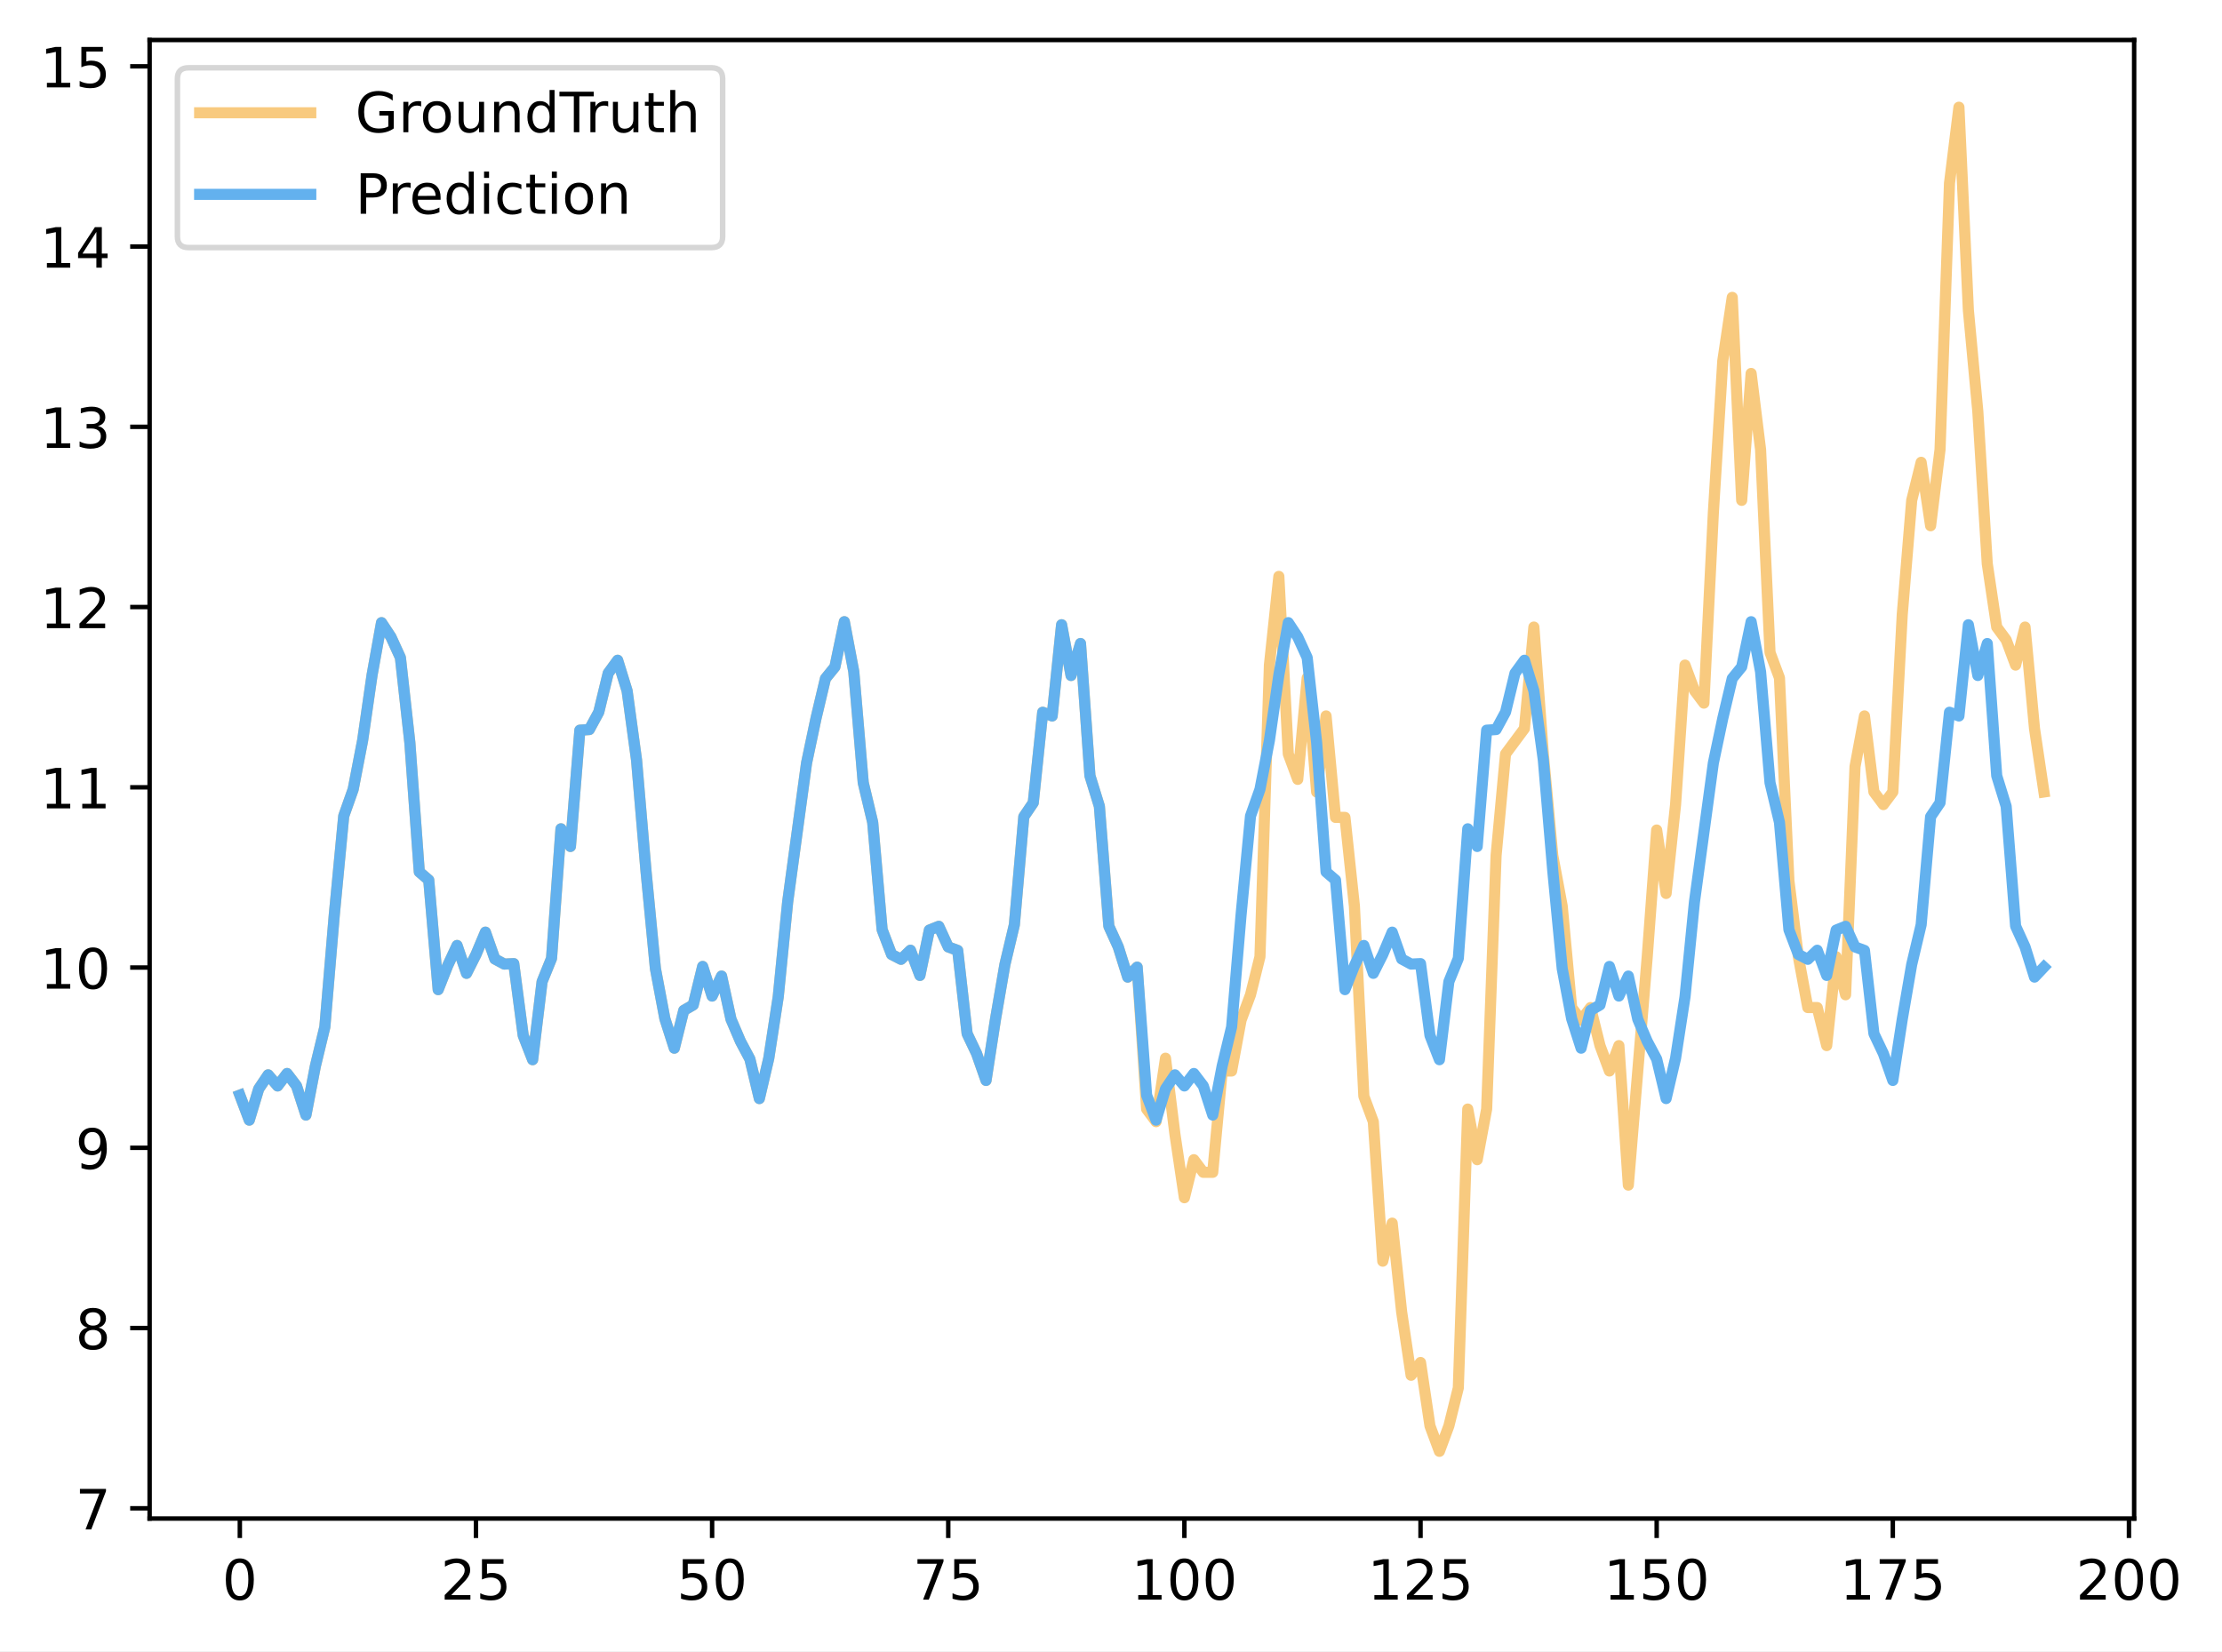
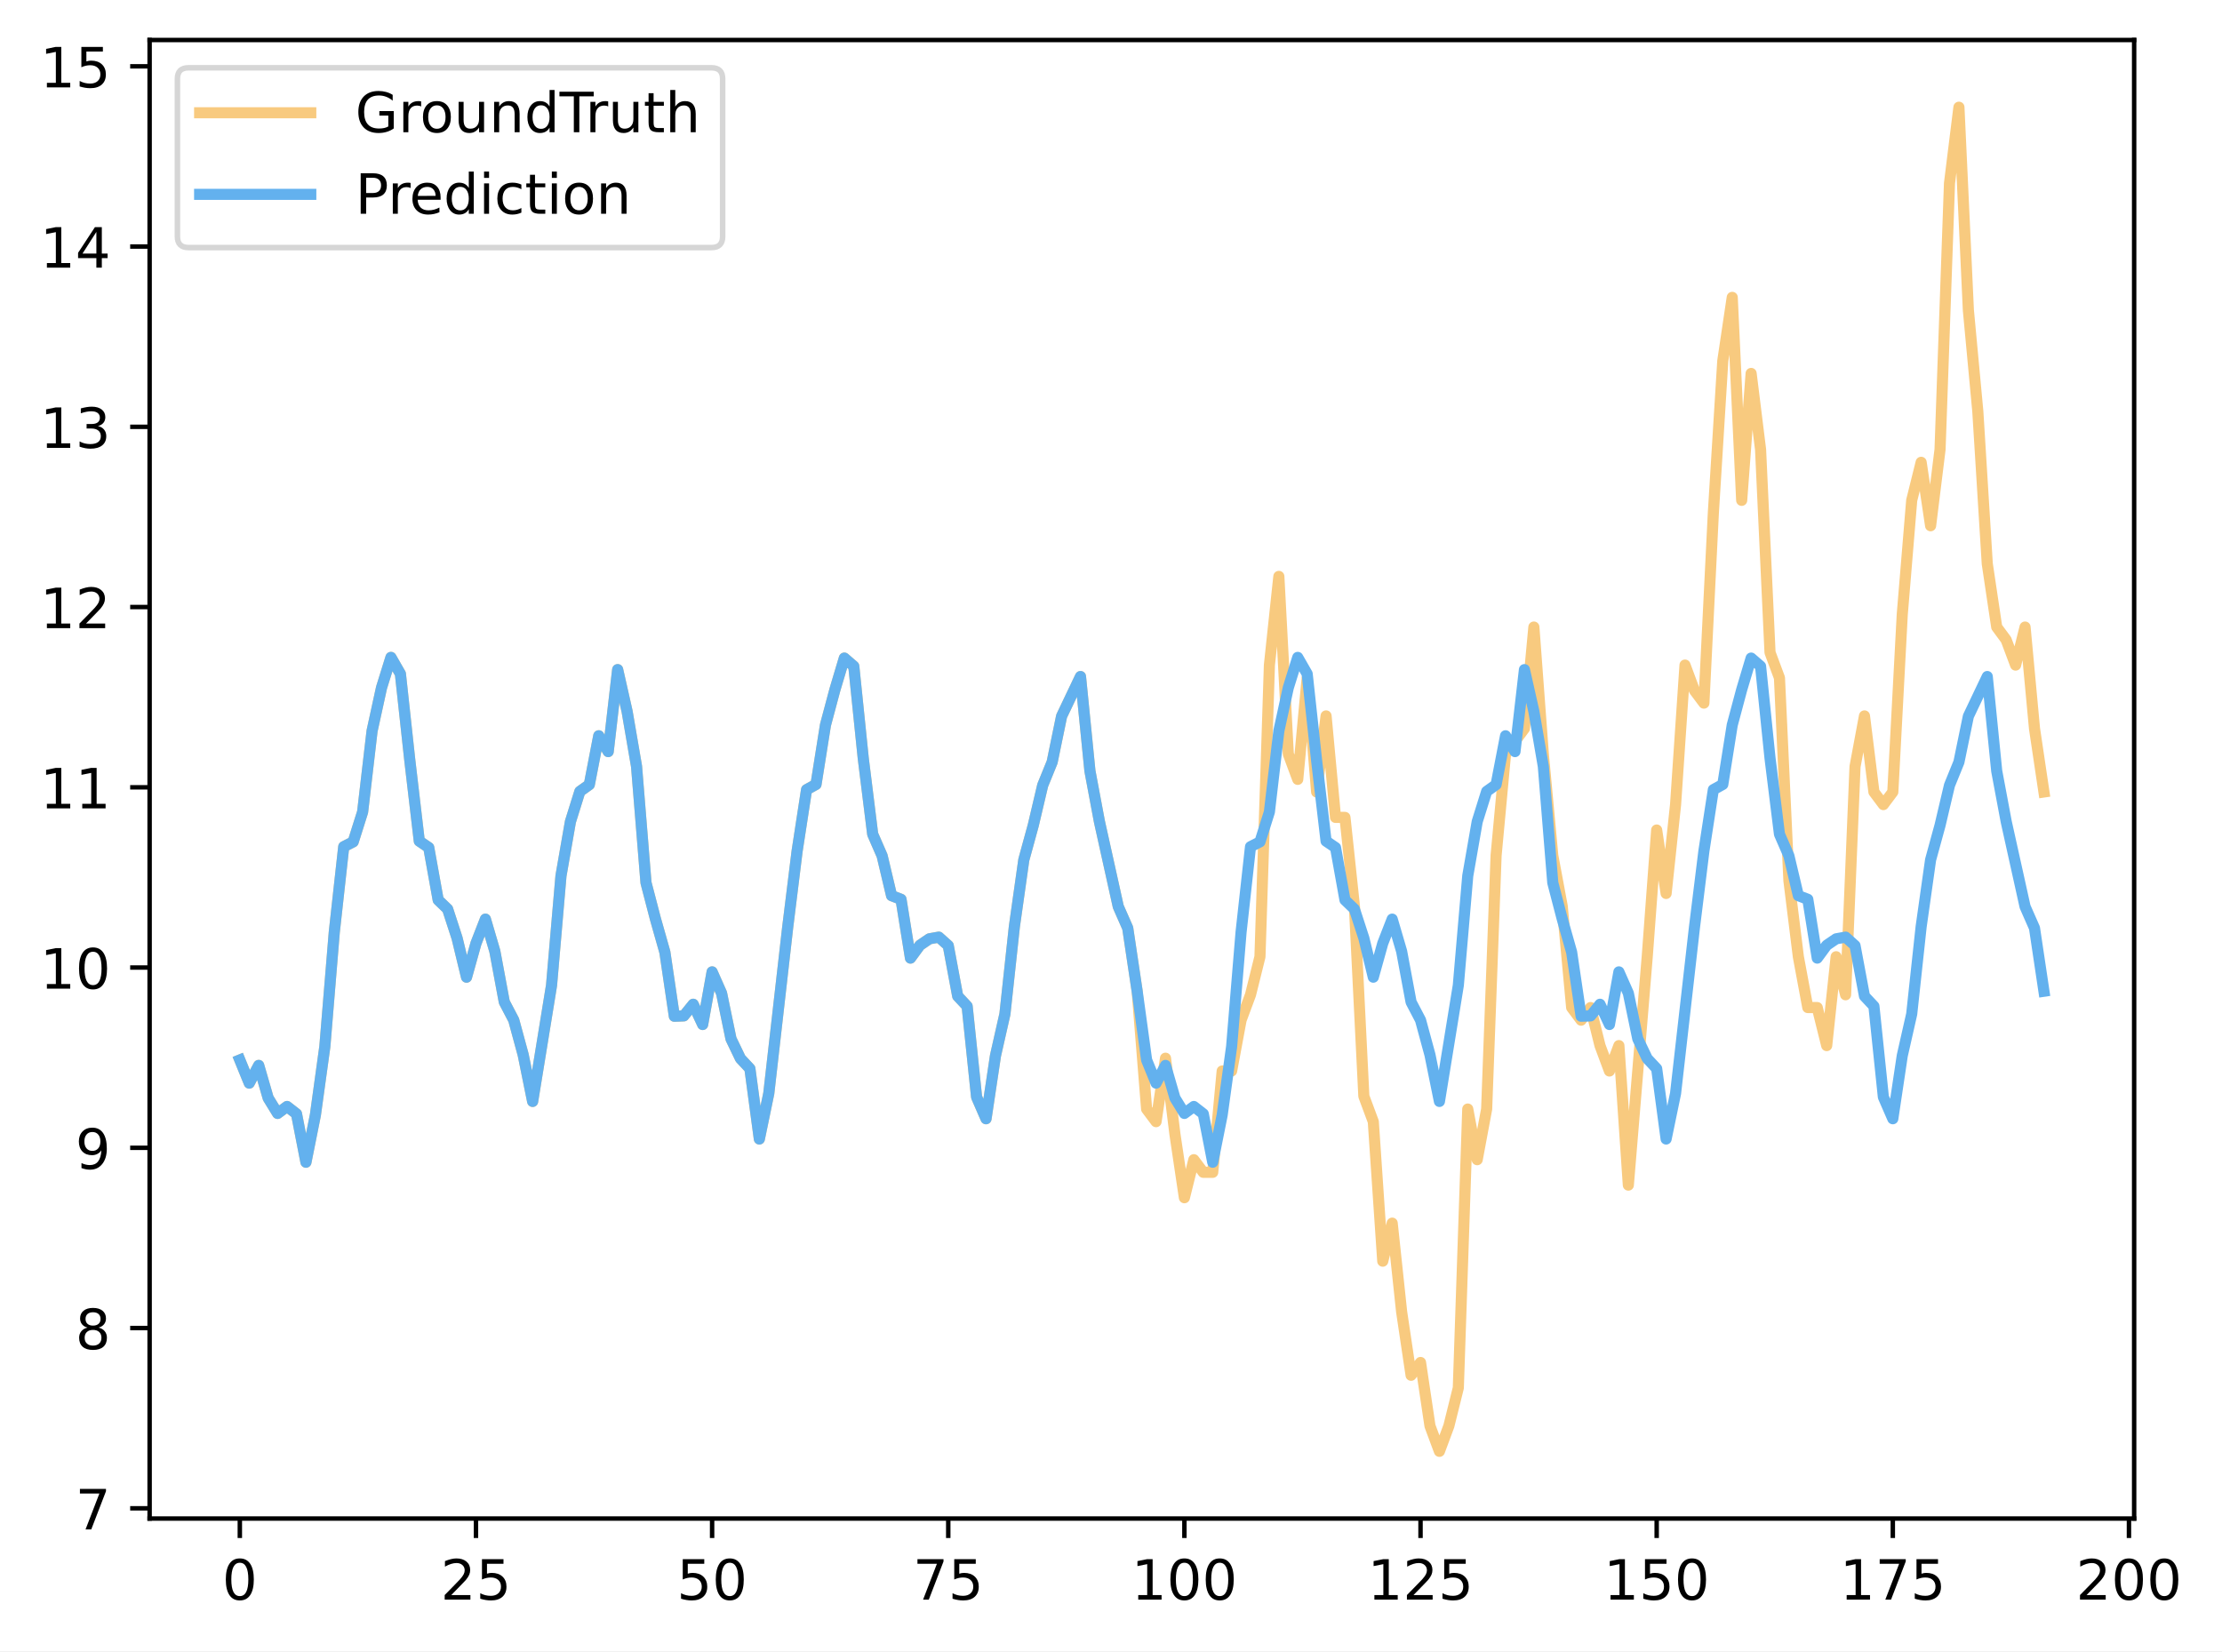
<svg xmlns="http://www.w3.org/2000/svg" xmlns:xlink="http://www.w3.org/1999/xlink" width="399.854pt" height="297.19pt" viewBox="0 0 399.854 297.19" version="1.1">
  <defs>
    <style type="text/css">*{stroke-linejoin: round; stroke-linecap: butt}</style>
  </defs>
  <g id="figure_1">
    <g id="patch_1">
      <path d="M 0 297.19  L 399.854 297.19  L 399.854 0  L 0 0  z " style="fill: #ffffff" />
    </g>
    <g id="axes_1">
      <g id="patch_2">
        <path d="M 26.925 273.312  L 384.045 273.312  L 384.045 7.2  L 26.925 7.2  z " style="fill: #ffffff" />
      </g>
      <g id="matplotlib.axis_1">
        <g id="xtick_1">
          <g id="line2d_1">
            <defs>
-               <path id="md457c4801c" d="M 0 0  L 0 3.5  " style="stroke: #000000; stroke-width: 0.8" />
+               <path id="m31951bbea6" d="M 0 0  L 0 3.5  " style="stroke: #000000; stroke-width: 0.8" />
            </defs>
            <g>
-               <use xlink:href="#md457c4801c" x="43.158" y="273.312" style="stroke: #000000; stroke-width: 0.8" />
+               <use xlink:href="#m31951bbea6" x="43.158" y="273.312" style="stroke: #000000; stroke-width: 0.8" />
            </g>
          </g>
          <g id="text_1">
            <g transform="translate(39.97648 287.9104) scale(0.1 -0.1)">
              <defs>
                <path id="DejaVuSans-30" d="M 2034 4250  Q 1547 4250 1301 3770  Q 1056 3291 1056 2328  Q 1056 1369 1301 889  Q 1547 409 2034 409  Q 2525 409 2770 889  Q 3016 1369 3016 2328  Q 3016 3291 2770 3770  Q 2525 4250 2034 4250  z M 2034 4750  Q 2819 4750 3233 4129  Q 3647 3509 3647 2328  Q 3647 1150 3233 529  Q 2819 -91 2034 -91  Q 1250 -91 836 529  Q 422 1150 422 2328  Q 422 3509 836 4129  Q 1250 4750 2034 4750  z " transform="scale(0.015625)" />
              </defs>
              <use xlink:href="#DejaVuSans-30" />
            </g>
          </g>
        </g>
        <g id="xtick_2">
          <g id="line2d_2">
            <g>
-               <use xlink:href="#md457c4801c" x="85.652" y="273.312" style="stroke: #000000; stroke-width: 0.8" />
+               <use xlink:href="#m31951bbea6" x="85.652" y="273.312" style="stroke: #000000; stroke-width: 0.8" />
            </g>
          </g>
          <g id="text_2">
            <g transform="translate(79.28928 287.9104) scale(0.1 -0.1)">
              <defs>
                <path id="DejaVuSans-32" d="M 1228 531  L 3431 531  L 3431 0  L 469 0  L 469 531  Q 828 903 1448 1529  Q 2069 2156 2228 2338  Q 2531 2678 2651 2914  Q 2772 3150 2772 3378  Q 2772 3750 2511 3984  Q 2250 4219 1831 4219  Q 1534 4219 1204 4116  Q 875 4013 500 3803  L 500 4441  Q 881 4594 1212 4672  Q 1544 4750 1819 4750  Q 2544 4750 2975 4387  Q 3406 4025 3406 3419  Q 3406 3131 3298 2873  Q 3191 2616 2906 2266  Q 2828 2175 2409 1742  Q 1991 1309 1228 531  z " transform="scale(0.015625)" />
                <path id="DejaVuSans-35" d="M 691 4666  L 3169 4666  L 3169 4134  L 1269 4134  L 1269 2991  Q 1406 3038 1543 3061  Q 1681 3084 1819 3084  Q 2600 3084 3056 2656  Q 3513 2228 3513 1497  Q 3513 744 3044 326  Q 2575 -91 1722 -91  Q 1428 -91 1123 -41  Q 819 9 494 109  L 494 744  Q 775 591 1075 516  Q 1375 441 1709 441  Q 2250 441 2565 725  Q 2881 1009 2881 1497  Q 2881 1984 2565 2268  Q 2250 2553 1709 2553  Q 1456 2553 1204 2497  Q 953 2441 691 2322  L 691 4666  z " transform="scale(0.015625)" />
              </defs>
              <use xlink:href="#DejaVuSans-32" />
              <use xlink:href="#DejaVuSans-35" x="63.623" />
            </g>
          </g>
        </g>
        <g id="xtick_3">
          <g id="line2d_3">
            <g>
-               <use xlink:href="#md457c4801c" x="128.146" y="273.312" style="stroke: #000000; stroke-width: 0.8" />
+               <use xlink:href="#m31951bbea6" x="128.146" y="273.312" style="stroke: #000000; stroke-width: 0.8" />
            </g>
          </g>
          <g id="text_3">
            <g transform="translate(121.7833 287.9104) scale(0.1 -0.1)">
              <use xlink:href="#DejaVuSans-35" />
              <use xlink:href="#DejaVuSans-30" x="63.623" />
            </g>
          </g>
        </g>
        <g id="xtick_4">
          <g id="line2d_4">
            <g>
-               <use xlink:href="#md457c4801c" x="170.64" y="273.312" style="stroke: #000000; stroke-width: 0.8" />
+               <use xlink:href="#m31951bbea6" x="170.64" y="273.312" style="stroke: #000000; stroke-width: 0.8" />
            </g>
          </g>
          <g id="text_4">
            <g transform="translate(164.2774 287.9104) scale(0.1 -0.1)">
              <defs>
                <path id="DejaVuSans-37" d="M 525 4666  L 3525 4666  L 3525 4397  L 1831 0  L 1172 0  L 2766 4134  L 525 4134  L 525 4666  z " transform="scale(0.015625)" />
              </defs>
              <use xlink:href="#DejaVuSans-37" />
              <use xlink:href="#DejaVuSans-35" x="63.623" />
            </g>
          </g>
        </g>
        <g id="xtick_5">
          <g id="line2d_5">
            <g>
-               <use xlink:href="#md457c4801c" x="213.134" y="273.312" style="stroke: #000000; stroke-width: 0.8" />
+               <use xlink:href="#m31951bbea6" x="213.134" y="273.312" style="stroke: #000000; stroke-width: 0.8" />
            </g>
          </g>
          <g id="text_5">
            <g transform="translate(203.5902 287.9104) scale(0.1 -0.1)">
              <defs>
                <path id="DejaVuSans-31" d="M 794 531  L 1825 531  L 1825 4091  L 703 3866  L 703 4441  L 1819 4666  L 2450 4666  L 2450 531  L 3481 531  L 3481 0  L 794 0  L 794 531  z " transform="scale(0.015625)" />
              </defs>
              <use xlink:href="#DejaVuSans-31" />
              <use xlink:href="#DejaVuSans-30" x="63.623" />
              <use xlink:href="#DejaVuSans-30" x="127.246" />
            </g>
          </g>
        </g>
        <g id="xtick_6">
          <g id="line2d_6">
            <g>
-               <use xlink:href="#md457c4801c" x="255.628" y="273.312" style="stroke: #000000; stroke-width: 0.8" />
+               <use xlink:href="#m31951bbea6" x="255.628" y="273.312" style="stroke: #000000; stroke-width: 0.8" />
            </g>
          </g>
          <g id="text_6">
            <g transform="translate(246.0842 287.9104) scale(0.1 -0.1)">
              <use xlink:href="#DejaVuSans-31" />
              <use xlink:href="#DejaVuSans-32" x="63.623" />
              <use xlink:href="#DejaVuSans-35" x="127.246" />
            </g>
          </g>
        </g>
        <g id="xtick_7">
          <g id="line2d_7">
            <g>
-               <use xlink:href="#md457c4801c" x="298.122" y="273.312" style="stroke: #000000; stroke-width: 0.8" />
+               <use xlink:href="#m31951bbea6" x="298.122" y="273.312" style="stroke: #000000; stroke-width: 0.8" />
            </g>
          </g>
          <g id="text_7">
            <g transform="translate(288.5783 287.9104) scale(0.1 -0.1)">
              <use xlink:href="#DejaVuSans-31" />
              <use xlink:href="#DejaVuSans-35" x="63.623" />
              <use xlink:href="#DejaVuSans-30" x="127.246" />
            </g>
          </g>
        </g>
        <g id="xtick_8">
          <g id="line2d_8">
            <g>
-               <use xlink:href="#md457c4801c" x="340.616" y="273.312" style="stroke: #000000; stroke-width: 0.8" />
+               <use xlink:href="#m31951bbea6" x="340.616" y="273.312" style="stroke: #000000; stroke-width: 0.8" />
            </g>
          </g>
          <g id="text_8">
            <g transform="translate(331.0723 287.9104) scale(0.1 -0.1)">
              <use xlink:href="#DejaVuSans-31" />
              <use xlink:href="#DejaVuSans-37" x="63.623" />
              <use xlink:href="#DejaVuSans-35" x="127.246" />
            </g>
          </g>
        </g>
        <g id="xtick_9">
          <g id="line2d_9">
            <g>
-               <use xlink:href="#md457c4801c" x="383.11" y="273.312" style="stroke: #000000; stroke-width: 0.8" />
+               <use xlink:href="#m31951bbea6" x="383.11" y="273.312" style="stroke: #000000; stroke-width: 0.8" />
            </g>
          </g>
          <g id="text_9">
            <g transform="translate(373.5664 287.9104) scale(0.1 -0.1)">
              <use xlink:href="#DejaVuSans-32" />
              <use xlink:href="#DejaVuSans-30" x="63.623" />
              <use xlink:href="#DejaVuSans-30" x="127.246" />
            </g>
          </g>
        </g>
      </g>
      <g id="matplotlib.axis_2">
        <g id="ytick_1">
          <g id="line2d_10">
            <defs>
-               <path id="m48664302bc" d="M 0 0  L -3.5 0  " style="stroke: #000000; stroke-width: 0.8" />
+               <path id="meb1eb9ce60" d="M 0 0  L -3.5 0  " style="stroke: #000000; stroke-width: 0.8" />
            </defs>
            <g>
-               <use xlink:href="#m48664302bc" x="26.925" y="271.468" style="stroke: #000000; stroke-width: 0.8" />
+               <use xlink:href="#meb1eb9ce60" x="26.925" y="271.468" style="stroke: #000000; stroke-width: 0.8" />
            </g>
          </g>
          <g id="text_10">
            <g transform="translate(13.5625 275.2669) scale(0.1 -0.1)">
              <use xlink:href="#DejaVuSans-37" />
            </g>
          </g>
        </g>
        <g id="ytick_2">
          <g id="line2d_11">
            <g>
-               <use xlink:href="#m48664302bc" x="26.925" y="239.026" style="stroke: #000000; stroke-width: 0.8" />
+               <use xlink:href="#meb1eb9ce60" x="26.925" y="239.026" style="stroke: #000000; stroke-width: 0.8" />
            </g>
          </g>
          <g id="text_11">
            <g transform="translate(13.5625 242.8249) scale(0.1 -0.1)">
              <defs>
                <path id="DejaVuSans-38" d="M 2034 2216  Q 1584 2216 1326 1975  Q 1069 1734 1069 1313  Q 1069 891 1326 650  Q 1584 409 2034 409  Q 2484 409 2743 651  Q 3003 894 3003 1313  Q 3003 1734 2745 1975  Q 2488 2216 2034 2216  z M 1403 2484  Q 997 2584 770 2862  Q 544 3141 544 3541  Q 544 4100 942 4425  Q 1341 4750 2034 4750  Q 2731 4750 3128 4425  Q 3525 4100 3525 3541  Q 3525 3141 3298 2862  Q 3072 2584 2669 2484  Q 3125 2378 3379 2068  Q 3634 1759 3634 1313  Q 3634 634 3220 271  Q 2806 -91 2034 -91  Q 1263 -91 848 271  Q 434 634 434 1313  Q 434 1759 690 2068  Q 947 2378 1403 2484  z M 1172 3481  Q 1172 3119 1398 2916  Q 1625 2713 2034 2713  Q 2441 2713 2670 2916  Q 2900 3119 2900 3481  Q 2900 3844 2670 4047  Q 2441 4250 2034 4250  Q 1625 4250 1398 4047  Q 1172 3844 1172 3481  z " transform="scale(0.015625)" />
              </defs>
              <use xlink:href="#DejaVuSans-38" />
            </g>
          </g>
        </g>
        <g id="ytick_3">
          <g id="line2d_12">
            <g>
-               <use xlink:href="#m48664302bc" x="26.925" y="206.584" style="stroke: #000000; stroke-width: 0.8" />
+               <use xlink:href="#meb1eb9ce60" x="26.925" y="206.584" style="stroke: #000000; stroke-width: 0.8" />
            </g>
          </g>
          <g id="text_12">
            <g transform="translate(13.5625 210.3829) scale(0.1 -0.1)">
              <defs>
                <path id="DejaVuSans-39" d="M 703 97  L 703 672  Q 941 559 1184 500  Q 1428 441 1663 441  Q 2288 441 2617 861  Q 2947 1281 2994 2138  Q 2813 1869 2534 1725  Q 2256 1581 1919 1581  Q 1219 1581 811 2004  Q 403 2428 403 3163  Q 403 3881 828 4315  Q 1253 4750 1959 4750  Q 2769 4750 3195 4129  Q 3622 3509 3622 2328  Q 3622 1225 3098 567  Q 2575 -91 1691 -91  Q 1453 -91 1209 -44  Q 966 3 703 97  z M 1959 2075  Q 2384 2075 2632 2365  Q 2881 2656 2881 3163  Q 2881 3666 2632 3958  Q 2384 4250 1959 4250  Q 1534 4250 1286 3958  Q 1038 3666 1038 3163  Q 1038 2656 1286 2365  Q 1534 2075 1959 2075  z " transform="scale(0.015625)" />
              </defs>
              <use xlink:href="#DejaVuSans-39" />
            </g>
          </g>
        </g>
        <g id="ytick_4">
          <g id="line2d_13">
            <g>
-               <use xlink:href="#m48664302bc" x="26.925" y="174.142" style="stroke: #000000; stroke-width: 0.8" />
+               <use xlink:href="#meb1eb9ce60" x="26.925" y="174.142" style="stroke: #000000; stroke-width: 0.8" />
            </g>
          </g>
          <g id="text_13">
            <g transform="translate(7.2 177.9409) scale(0.1 -0.1)">
              <use xlink:href="#DejaVuSans-31" />
              <use xlink:href="#DejaVuSans-30" x="63.623" />
            </g>
          </g>
        </g>
        <g id="ytick_5">
          <g id="line2d_14">
            <g>
-               <use xlink:href="#m48664302bc" x="26.925" y="141.7" style="stroke: #000000; stroke-width: 0.8" />
+               <use xlink:href="#meb1eb9ce60" x="26.925" y="141.7" style="stroke: #000000; stroke-width: 0.8" />
            </g>
          </g>
          <g id="text_14">
            <g transform="translate(7.2 145.4989) scale(0.1 -0.1)">
              <use xlink:href="#DejaVuSans-31" />
              <use xlink:href="#DejaVuSans-31" x="63.623" />
            </g>
          </g>
        </g>
        <g id="ytick_6">
          <g id="line2d_15">
            <g>
-               <use xlink:href="#m48664302bc" x="26.925" y="109.258" style="stroke: #000000; stroke-width: 0.8" />
+               <use xlink:href="#meb1eb9ce60" x="26.925" y="109.258" style="stroke: #000000; stroke-width: 0.8" />
            </g>
          </g>
          <g id="text_15">
            <g transform="translate(7.2 113.0569) scale(0.1 -0.1)">
              <use xlink:href="#DejaVuSans-31" />
              <use xlink:href="#DejaVuSans-32" x="63.623" />
            </g>
          </g>
        </g>
        <g id="ytick_7">
          <g id="line2d_16">
            <g>
-               <use xlink:href="#m48664302bc" x="26.925" y="76.816" style="stroke: #000000; stroke-width: 0.8" />
+               <use xlink:href="#meb1eb9ce60" x="26.925" y="76.816" style="stroke: #000000; stroke-width: 0.8" />
            </g>
          </g>
          <g id="text_16">
            <g transform="translate(7.2 80.61488) scale(0.1 -0.1)">
              <defs>
                <path id="DejaVuSans-33" d="M 2597 2516  Q 3050 2419 3304 2112  Q 3559 1806 3559 1356  Q 3559 666 3084 287  Q 2609 -91 1734 -91  Q 1441 -91 1130 -33  Q 819 25 488 141  L 488 750  Q 750 597 1062 519  Q 1375 441 1716 441  Q 2309 441 2620 675  Q 2931 909 2931 1356  Q 2931 1769 2642 2001  Q 2353 2234 1838 2234  L 1294 2234  L 1294 2753  L 1863 2753  Q 2328 2753 2575 2939  Q 2822 3125 2822 3475  Q 2822 3834 2567 4026  Q 2313 4219 1838 4219  Q 1578 4219 1281 4162  Q 984 4106 628 3988  L 628 4550  Q 988 4650 1302 4700  Q 1616 4750 1894 4750  Q 2613 4750 3031 4423  Q 3450 4097 3450 3541  Q 3450 3153 3228 2886  Q 3006 2619 2597 2516  z " transform="scale(0.015625)" />
              </defs>
              <use xlink:href="#DejaVuSans-31" />
              <use xlink:href="#DejaVuSans-33" x="63.623" />
            </g>
          </g>
        </g>
        <g id="ytick_8">
          <g id="line2d_17">
            <g>
-               <use xlink:href="#m48664302bc" x="26.925" y="44.374" style="stroke: #000000; stroke-width: 0.8" />
+               <use xlink:href="#meb1eb9ce60" x="26.925" y="44.374" style="stroke: #000000; stroke-width: 0.8" />
            </g>
          </g>
          <g id="text_17">
            <g transform="translate(7.2 48.17288) scale(0.1 -0.1)">
              <defs>
                <path id="DejaVuSans-34" d="M 2419 4116  L 825 1625  L 2419 1625  L 2419 4116  z M 2253 4666  L 3047 4666  L 3047 1625  L 3713 1625  L 3713 1100  L 3047 1100  L 3047 0  L 2419 0  L 2419 1100  L 313 1100  L 313 1709  L 2253 4666  z " transform="scale(0.015625)" />
              </defs>
              <use xlink:href="#DejaVuSans-31" />
              <use xlink:href="#DejaVuSans-34" x="63.623" />
            </g>
          </g>
        </g>
        <g id="ytick_9">
          <g id="line2d_18">
            <g>
-               <use xlink:href="#m48664302bc" x="26.925" y="11.932" style="stroke: #000000; stroke-width: 0.8" />
+               <use xlink:href="#meb1eb9ce60" x="26.925" y="11.932" style="stroke: #000000; stroke-width: 0.8" />
            </g>
          </g>
          <g id="text_18">
            <g transform="translate(7.2 15.73088) scale(0.1 -0.1)">
              <use xlink:href="#DejaVuSans-31" />
              <use xlink:href="#DejaVuSans-35" x="63.623" />
            </g>
          </g>
        </g>
      </g>
      <g id="line2d_19">
-         <path d="M 43.158 197.111  L 44.857 201.603  L 46.557 195.977  L 48.257 193.451  L 49.957 195.453  L 51.657 193.209  L 53.356 195.436  L 55.056 200.69  L 56.756 191.864  L 58.456 184.837  L 60.155 164.669  L 61.855 146.872  L 63.555 142.065  L 65.255 133.275  L 66.954 121.494  L 68.654 112.065  L 70.354 114.645  L 72.054 118.363  L 73.753 133.65  L 75.453 156.925  L 77.153 158.388  L 78.853 178.118  L 80.552 173.817  L 82.252 170.168  L 83.952 175.185  L 85.652 171.808  L 87.352 167.768  L 89.051 172.6  L 90.751 173.516  L 92.451 173.434  L 94.151 186.364  L 95.85 190.728  L 97.55 176.686  L 99.25 172.492  L 100.95 149.167  L 102.649 152.351  L 104.349 131.418  L 106.049 131.305  L 107.749 128.165  L 109.448 121.166  L 111.148 118.835  L 112.848 124.341  L 114.548 136.79  L 116.247 156.729  L 117.947 174.342  L 119.647 183.357  L 121.347 188.656  L 123.047 181.855  L 124.746 180.872  L 126.446 173.942  L 128.146 179.272  L 129.846 175.674  L 131.545 183.443  L 133.245 187.42  L 134.945 190.616  L 136.645 197.723  L 138.344 190.469  L 140.044 179.422  L 141.744 162.331  L 145.143 137.329  L 146.843 129.284  L 148.543 122.12  L 150.243 120.028  L 151.942 111.896  L 153.642 120.898  L 155.342 140.875  L 157.042 148.007  L 158.742 167.327  L 160.441 171.782  L 162.141 172.661  L 163.841 171.025  L 165.541 175.56  L 167.24 167.398  L 168.94 166.72  L 170.64 170.433  L 172.34 171.058  L 174.039 186.041  L 175.739 189.619  L 177.439 194.46  L 179.139 183.452  L 180.838 173.589  L 182.538 166.441  L 184.238 146.993  L 185.938 144.48  L 187.637 128.193  L 189.337 128.863  L 191.037 112.444  L 192.737 121.576  L 194.437 115.824  L 196.136 139.616  L 197.836 145.126  L 199.536 166.688  L 201.236 170.433  L 202.935 175.863  L 204.635 174.066  L 206.335 199.609  L 208.035 201.88  L 209.734 190.46  L 211.434 204.151  L 213.134 215.57  L 214.834 208.725  L 216.533 210.996  L 218.233 210.996  L 219.933 192.763  L 221.633 192.763  L 223.333 183.615  L 225.032 179.04  L 226.732 172.195  L 228.432 119.704  L 230.132 103.743  L 231.831 135.698  L 233.531 140.272  L 235.231 122.007  L 236.931 142.543  L 238.63 128.853  L 240.33 147.117  L 242.03 147.117  L 243.73 163.079  L 245.429 197.305  L 247.129 201.88  L 248.829 226.99  L 250.529 220.144  L 252.228 236.106  L 253.928 247.526  L 255.628 245.222  L 257.328 256.642  L 259.028 261.216  L 260.727 256.642  L 262.427 249.796  L 264.127 199.609  L 265.827 208.725  L 267.526 199.609  L 269.226 153.963  L 270.926 135.698  L 274.325 131.124  L 276.025 112.859  L 277.725 135.698  L 279.425 153.963  L 281.124 163.079  L 282.824 181.344  L 284.524 183.615  L 286.224 181.344  L 287.923 188.189  L 289.623 192.763  L 291.323 188.189  L 293.023 213.299  L 296.422 172.195  L 298.122 149.388  L 299.822 160.808  L 301.522 144.814  L 303.221 119.704  L 304.921 124.278  L 306.621 126.549  L 308.321 92.323  L 310.02 64.942  L 311.72 53.522  L 313.42 90.052  L 315.12 67.213  L 316.819 80.903  L 318.519 117.433  L 320.219 122.007  L 321.919 158.505  L 323.618 172.195  L 325.318 181.344  L 327.018 181.344  L 328.718 188.189  L 330.418 172.195  L 332.117 179.04  L 333.817 137.969  L 335.517 128.853  L 337.217 142.543  L 338.916 144.814  L 340.616 142.543  L 342.316 110.588  L 344.016 90.052  L 345.715 83.207  L 347.415 94.626  L 349.115 80.903  L 350.815 32.987  L 352.514 19.296  L 354.214 55.826  L 355.914 74.058  L 357.614 101.472  L 359.313 112.859  L 361.013 115.162  L 362.713 119.704  L 364.413 112.859  L 366.113 131.124  L 367.812 142.543  L 367.812 142.543  " clip-path="url(#pb5d3e08aff)" style="fill: none; stroke: #f8ca7f; stroke-width: 2; stroke-linecap: square" />
+         <path d="M 43.158 190.781  L 44.857 194.945  L 46.557 191.752  L 48.257 197.626  L 49.957 200.399  L 51.657 199.146  L 53.356 200.471  L 55.056 209.182  L 56.756 200.68  L 58.456 188.367  L 60.155 167.768  L 61.855 152.391  L 63.555 151.518  L 65.255 146.131  L 66.954 131.561  L 68.654 123.781  L 70.354 118.318  L 72.054 121.284  L 73.753 136.913  L 75.453 151.388  L 77.153 152.543  L 78.853 161.986  L 80.552 163.619  L 82.252 168.849  L 83.952 175.876  L 85.652 169.788  L 87.352 165.425  L 89.051 171.224  L 90.751 180.351  L 92.451 183.6  L 94.151 189.864  L 95.85 198.241  L 99.25 177.345  L 100.95 157.625  L 102.649 147.883  L 104.349 142.442  L 106.049 141.226  L 107.749 132.425  L 109.448 135.277  L 111.148 120.518  L 112.848 128.044  L 114.548 137.939  L 116.247 158.865  L 117.947 165.39  L 119.647 171.384  L 121.347 182.906  L 123.047 182.844  L 124.746 180.748  L 126.446 184.394  L 128.146 174.919  L 129.846 178.758  L 131.545 186.974  L 133.245 190.516  L 134.945 192.334  L 136.645 205.002  L 138.344 196.79  L 141.744 166.923  L 143.444 153.172  L 145.143 142.125  L 146.843 141.186  L 148.543 130.495  L 150.243 124.133  L 151.942 118.443  L 153.642 119.912  L 155.342 136.458  L 157.042 150.136  L 158.742 154.038  L 160.441 161.203  L 162.141 161.859  L 163.841 172.444  L 165.541 170.131  L 167.24 168.972  L 168.94 168.665  L 170.64 170.189  L 172.34 179.285  L 174.039 181.1  L 175.739 197.445  L 177.439 201.354  L 179.139 190.01  L 180.838 182.502  L 182.538 166.776  L 184.238 154.751  L 185.938 148.545  L 187.637 141.336  L 189.337 137.159  L 191.037 128.908  L 194.437 121.763  L 196.136 138.765  L 197.836 147.834  L 201.236 163.17  L 202.935 167.037  L 204.635 178.406  L 206.335 199.609  L 208.035 201.88  L 209.734 190.46  L 211.434 204.151  L 213.134 215.57  L 214.834 208.725  L 216.533 210.996  L 218.233 210.996  L 219.933 192.763  L 221.633 192.763  L 223.333 183.615  L 225.032 179.04  L 226.732 172.195  L 228.432 119.704  L 230.132 103.743  L 231.831 135.698  L 233.531 140.272  L 235.231 122.007  L 236.931 142.543  L 238.63 128.853  L 240.33 147.117  L 242.03 147.117  L 243.73 163.079  L 245.429 197.305  L 247.129 201.88  L 248.829 226.99  L 250.529 220.144  L 252.228 236.106  L 253.928 247.526  L 255.628 245.222  L 257.328 256.642  L 259.028 261.216  L 260.727 256.642  L 262.427 249.796  L 264.127 199.609  L 265.827 208.725  L 267.526 199.609  L 269.226 153.963  L 270.926 135.698  L 274.325 131.124  L 276.025 112.859  L 277.725 135.698  L 279.425 153.963  L 281.124 163.079  L 282.824 181.344  L 284.524 183.615  L 286.224 181.344  L 287.923 188.189  L 289.623 192.763  L 291.323 188.189  L 293.023 213.299  L 296.422 172.195  L 298.122 149.388  L 299.822 160.808  L 301.522 144.814  L 303.221 119.704  L 304.921 124.278  L 306.621 126.549  L 308.321 92.323  L 310.02 64.942  L 311.72 53.522  L 313.42 90.052  L 315.12 67.213  L 316.819 80.903  L 318.519 117.433  L 320.219 122.007  L 321.919 158.505  L 323.618 172.195  L 325.318 181.344  L 327.018 181.344  L 328.718 188.189  L 330.418 172.195  L 332.117 179.04  L 333.817 137.969  L 335.517 128.853  L 337.217 142.543  L 338.916 144.814  L 340.616 142.543  L 342.316 110.588  L 344.016 90.052  L 345.715 83.207  L 347.415 94.626  L 349.115 80.903  L 350.815 32.987  L 352.514 19.296  L 354.214 55.826  L 355.914 74.058  L 357.614 101.472  L 359.313 112.859  L 361.013 115.162  L 362.713 119.704  L 364.413 112.859  L 366.113 131.124  L 367.812 142.543  L 367.812 142.543  " clip-path="url(#ped4f8853fe)" style="fill: none; stroke: #f8ca7f; stroke-width: 2; stroke-linecap: square" />
      </g>
      <g id="line2d_20">
-         <path d="M 43.158 197.111  L 44.857 201.603  L 46.557 195.977  L 48.257 193.451  L 49.957 195.453  L 51.657 193.209  L 53.356 195.436  L 55.056 200.69  L 56.756 191.864  L 58.456 184.837  L 60.155 164.669  L 61.855 146.872  L 63.555 142.065  L 65.255 133.275  L 66.954 121.494  L 68.654 112.065  L 70.354 114.645  L 72.054 118.363  L 73.753 133.65  L 75.453 156.925  L 77.153 158.388  L 78.853 178.118  L 80.552 173.817  L 82.252 170.168  L 83.952 175.185  L 85.652 171.808  L 87.352 167.768  L 89.051 172.6  L 90.751 173.516  L 92.451 173.434  L 94.151 186.364  L 95.85 190.728  L 97.55 176.686  L 99.25 172.492  L 100.95 149.167  L 102.649 152.351  L 104.349 131.418  L 106.049 131.305  L 107.749 128.165  L 109.448 121.166  L 111.148 118.835  L 112.848 124.341  L 114.548 136.79  L 116.247 156.729  L 117.947 174.342  L 119.647 183.357  L 121.347 188.656  L 123.047 181.855  L 124.746 180.872  L 126.446 173.942  L 128.146 179.272  L 129.846 175.674  L 131.545 183.443  L 133.245 187.42  L 134.945 190.616  L 136.645 197.723  L 138.344 190.469  L 140.044 179.422  L 141.744 162.331  L 145.143 137.329  L 146.843 129.284  L 148.543 122.12  L 150.243 120.028  L 151.942 111.896  L 153.642 120.898  L 155.342 140.875  L 157.042 148.007  L 158.742 167.327  L 160.441 171.782  L 162.141 172.661  L 163.841 171.025  L 165.541 175.56  L 167.24 167.398  L 168.94 166.72  L 170.64 170.433  L 172.34 171.058  L 174.039 186.041  L 175.739 189.619  L 177.439 194.46  L 179.139 183.452  L 180.838 173.589  L 182.538 166.441  L 184.238 146.993  L 185.938 144.48  L 187.637 128.193  L 189.337 128.863  L 191.037 112.444  L 192.737 121.576  L 194.437 115.824  L 196.136 139.616  L 197.836 145.126  L 199.536 166.688  L 201.236 170.433  L 202.935 175.863  L 204.635 174.066  L 206.335 197.111  L 208.035 201.603  L 209.734 195.977  L 211.434 193.451  L 213.134 195.453  L 214.834 193.209  L 216.533 195.436  L 218.233 200.69  L 219.933 191.864  L 221.633 184.837  L 223.333 164.669  L 225.032 146.872  L 226.732 142.065  L 228.432 133.275  L 230.132 121.494  L 231.831 112.065  L 233.531 114.645  L 235.231 118.363  L 236.931 133.65  L 238.63 156.925  L 240.33 158.388  L 242.03 178.118  L 243.73 173.817  L 245.429 170.168  L 247.129 175.185  L 248.829 171.808  L 250.529 167.768  L 252.228 172.6  L 253.928 173.516  L 255.628 173.434  L 257.328 186.364  L 259.028 190.728  L 260.727 176.686  L 262.427 172.492  L 264.127 149.167  L 265.827 152.351  L 267.526 131.418  L 269.226 131.305  L 270.926 128.165  L 272.626 121.166  L 274.325 118.835  L 276.025 124.341  L 277.725 136.79  L 279.425 156.729  L 281.124 174.342  L 282.824 183.357  L 284.524 188.656  L 286.224 181.855  L 287.923 180.872  L 289.623 173.942  L 291.323 179.272  L 293.023 175.674  L 294.723 183.443  L 296.422 187.42  L 298.122 190.616  L 299.822 197.723  L 301.522 190.469  L 303.221 179.422  L 304.921 162.331  L 308.321 137.329  L 310.02 129.284  L 311.72 122.12  L 313.42 120.028  L 315.12 111.896  L 316.819 120.898  L 318.519 140.875  L 320.219 148.007  L 321.919 167.327  L 323.618 171.782  L 325.318 172.661  L 327.018 171.025  L 328.718 175.56  L 330.418 167.398  L 332.117 166.72  L 333.817 170.433  L 335.517 171.058  L 337.217 186.041  L 338.916 189.619  L 340.616 194.46  L 342.316 183.452  L 344.016 173.589  L 345.715 166.441  L 347.415 146.993  L 349.115 144.48  L 350.815 128.193  L 352.514 128.863  L 354.214 112.444  L 355.914 121.576  L 357.614 115.824  L 359.313 139.616  L 361.013 145.126  L 362.713 166.688  L 364.413 170.433  L 366.113 175.863  L 367.812 174.066  L 367.812 174.066  " clip-path="url(#pb5d3e08aff)" style="fill: none; stroke: #63b1ee; stroke-width: 2; stroke-linecap: square" />
+         <path d="M 43.158 190.781  L 44.857 194.945  L 46.557 191.752  L 48.257 197.626  L 49.957 200.399  L 51.657 199.146  L 53.356 200.471  L 55.056 209.182  L 56.756 200.68  L 58.456 188.367  L 60.155 167.768  L 61.855 152.391  L 63.555 151.518  L 65.255 146.131  L 66.954 131.561  L 68.654 123.781  L 70.354 118.318  L 72.054 121.284  L 73.753 136.913  L 75.453 151.388  L 77.153 152.543  L 78.853 161.986  L 80.552 163.619  L 82.252 168.849  L 83.952 175.876  L 85.652 169.788  L 87.352 165.425  L 89.051 171.224  L 90.751 180.351  L 92.451 183.6  L 94.151 189.864  L 95.85 198.241  L 99.25 177.345  L 100.95 157.625  L 102.649 147.883  L 104.349 142.442  L 106.049 141.226  L 107.749 132.425  L 109.448 135.277  L 111.148 120.518  L 112.848 128.044  L 114.548 137.939  L 116.247 158.865  L 117.947 165.39  L 119.647 171.384  L 121.347 182.906  L 123.047 182.844  L 124.746 180.748  L 126.446 184.394  L 128.146 174.919  L 129.846 178.758  L 131.545 186.974  L 133.245 190.516  L 134.945 192.334  L 136.645 205.002  L 138.344 196.79  L 141.744 166.923  L 143.444 153.172  L 145.143 142.125  L 146.843 141.186  L 148.543 130.495  L 150.243 124.133  L 151.942 118.443  L 153.642 119.912  L 155.342 136.458  L 157.042 150.136  L 158.742 154.038  L 160.441 161.203  L 162.141 161.859  L 163.841 172.444  L 165.541 170.131  L 167.24 168.972  L 168.94 168.665  L 170.64 170.189  L 172.34 179.285  L 174.039 181.1  L 175.739 197.445  L 177.439 201.354  L 179.139 190.01  L 180.838 182.502  L 182.538 166.776  L 184.238 154.751  L 185.938 148.545  L 187.637 141.336  L 189.337 137.159  L 191.037 128.908  L 194.437 121.763  L 196.136 138.765  L 197.836 147.834  L 201.236 163.17  L 202.935 167.037  L 204.635 178.406  L 206.335 190.781  L 208.035 194.945  L 209.734 191.752  L 211.434 197.626  L 213.134 200.399  L 214.834 199.146  L 216.533 200.471  L 218.233 209.182  L 219.933 200.68  L 221.633 188.367  L 223.333 167.768  L 225.032 152.391  L 226.732 151.518  L 228.432 146.131  L 230.132 131.561  L 231.831 123.781  L 233.531 118.318  L 235.231 121.284  L 236.931 136.913  L 238.63 151.388  L 240.33 152.543  L 242.03 161.986  L 243.73 163.619  L 245.429 168.849  L 247.129 175.876  L 248.829 169.788  L 250.529 165.425  L 252.228 171.224  L 253.928 180.351  L 255.628 183.6  L 257.328 189.864  L 259.028 198.241  L 262.427 177.345  L 264.127 157.625  L 265.827 147.883  L 267.526 142.442  L 269.226 141.226  L 270.926 132.425  L 272.626 135.277  L 274.325 120.518  L 276.025 128.044  L 277.725 137.939  L 279.425 158.865  L 281.124 165.39  L 282.824 171.384  L 284.524 182.906  L 286.224 182.844  L 287.923 180.748  L 289.623 184.394  L 291.323 174.919  L 293.023 178.758  L 294.723 186.974  L 296.422 190.516  L 298.122 192.334  L 299.822 205.002  L 301.522 196.79  L 304.921 166.923  L 306.621 153.172  L 308.321 142.125  L 310.02 141.186  L 311.72 130.495  L 313.42 124.133  L 315.12 118.443  L 316.819 119.912  L 318.519 136.458  L 320.219 150.136  L 321.919 154.038  L 323.618 161.203  L 325.318 161.859  L 327.018 172.444  L 328.718 170.131  L 330.418 168.972  L 332.117 168.665  L 333.817 170.189  L 335.517 179.285  L 337.217 181.1  L 338.916 197.445  L 340.616 201.354  L 342.316 190.01  L 344.016 182.502  L 345.715 166.776  L 347.415 154.751  L 349.115 148.545  L 350.815 141.336  L 352.514 137.159  L 354.214 128.908  L 357.614 121.763  L 359.313 138.765  L 361.013 147.834  L 364.413 163.17  L 366.113 167.037  L 367.812 178.406  L 367.812 178.406  " clip-path="url(#ped4f8853fe)" style="fill: none; stroke: #63b1ee; stroke-width: 2; stroke-linecap: square" />
      </g>
      <g id="patch_3">
        <path d="M 26.925 273.312  L 26.925 7.2  " style="fill: none; stroke: #000000; stroke-width: 0.8; stroke-linejoin: miter; stroke-linecap: square" />
      </g>
      <g id="patch_4">
        <path d="M 384.045 273.312  L 384.045 7.2  " style="fill: none; stroke: #000000; stroke-width: 0.8; stroke-linejoin: miter; stroke-linecap: square" />
      </g>
      <g id="patch_5">
        <path d="M 26.925 273.312  L 384.045 273.312  " style="fill: none; stroke: #000000; stroke-width: 0.8; stroke-linejoin: miter; stroke-linecap: square" />
      </g>
      <g id="patch_6">
        <path d="M 26.925 7.2  L 384.045 7.2  " style="fill: none; stroke: #000000; stroke-width: 0.8; stroke-linejoin: miter; stroke-linecap: square" />
      </g>
      <g id="legend_1">
        <g id="patch_7">
          <path d="M 33.925 44.556  L 128.041 44.556  Q 130.041 44.556 130.041 42.556  L 130.041 14.2  Q 130.041 12.2 128.041 12.2  L 33.925 12.2  Q 31.925 12.2 31.925 14.2  L 31.925 42.556  Q 31.925 44.556 33.925 44.556  z " style="fill: #ffffff; opacity: 0.8; stroke: #cccccc; stroke-linejoin: miter" />
        </g>
        <g id="line2d_21">
          <path d="M 35.925 20.298  L 45.925 20.298  L 55.925 20.298  " style="fill: none; stroke: #f8ca7f; stroke-width: 2; stroke-linecap: square" />
        </g>
        <g id="text_19">
          <g transform="translate(63.925 23.79844) scale(0.1 -0.1)">
            <defs>
              <path id="DejaVuSans-47" d="M 3809 666  L 3809 1919  L 2778 1919  L 2778 2438  L 4434 2438  L 4434 434  Q 4069 175 3628 42  Q 3188 -91 2688 -91  Q 1594 -91 976 548  Q 359 1188 359 2328  Q 359 3472 976 4111  Q 1594 4750 2688 4750  Q 3144 4750 3555 4637  Q 3966 4525 4313 4306  L 4313 3634  Q 3963 3931 3569 4081  Q 3175 4231 2741 4231  Q 1884 4231 1454 3753  Q 1025 3275 1025 2328  Q 1025 1384 1454 906  Q 1884 428 2741 428  Q 3075 428 3337 486  Q 3600 544 3809 666  z " transform="scale(0.015625)" />
              <path id="DejaVuSans-72" d="M 2631 2963  Q 2534 3019 2420 3045  Q 2306 3072 2169 3072  Q 1681 3072 1420 2755  Q 1159 2438 1159 1844  L 1159 0  L 581 0  L 581 3500  L 1159 3500  L 1159 2956  Q 1341 3275 1631 3429  Q 1922 3584 2338 3584  Q 2397 3584 2469 3576  Q 2541 3569 2628 3553  L 2631 2963  z " transform="scale(0.015625)" />
              <path id="DejaVuSans-6f" d="M 1959 3097  Q 1497 3097 1228 2736  Q 959 2375 959 1747  Q 959 1119 1226 758  Q 1494 397 1959 397  Q 2419 397 2687 759  Q 2956 1122 2956 1747  Q 2956 2369 2687 2733  Q 2419 3097 1959 3097  z M 1959 3584  Q 2709 3584 3137 3096  Q 3566 2609 3566 1747  Q 3566 888 3137 398  Q 2709 -91 1959 -91  Q 1206 -91 779 398  Q 353 888 353 1747  Q 353 2609 779 3096  Q 1206 3584 1959 3584  z " transform="scale(0.015625)" />
              <path id="DejaVuSans-75" d="M 544 1381  L 544 3500  L 1119 3500  L 1119 1403  Q 1119 906 1312 657  Q 1506 409 1894 409  Q 2359 409 2629 706  Q 2900 1003 2900 1516  L 2900 3500  L 3475 3500  L 3475 0  L 2900 0  L 2900 538  Q 2691 219 2414 64  Q 2138 -91 1772 -91  Q 1169 -91 856 284  Q 544 659 544 1381  z M 1991 3584  L 1991 3584  z " transform="scale(0.015625)" />
              <path id="DejaVuSans-6e" d="M 3513 2113  L 3513 0  L 2938 0  L 2938 2094  Q 2938 2591 2744 2837  Q 2550 3084 2163 3084  Q 1697 3084 1428 2787  Q 1159 2491 1159 1978  L 1159 0  L 581 0  L 581 3500  L 1159 3500  L 1159 2956  Q 1366 3272 1645 3428  Q 1925 3584 2291 3584  Q 2894 3584 3203 3211  Q 3513 2838 3513 2113  z " transform="scale(0.015625)" />
              <path id="DejaVuSans-64" d="M 2906 2969  L 2906 4863  L 3481 4863  L 3481 0  L 2906 0  L 2906 525  Q 2725 213 2448 61  Q 2172 -91 1784 -91  Q 1150 -91 751 415  Q 353 922 353 1747  Q 353 2572 751 3078  Q 1150 3584 1784 3584  Q 2172 3584 2448 3432  Q 2725 3281 2906 2969  z M 947 1747  Q 947 1113 1208 752  Q 1469 391 1925 391  Q 2381 391 2643 752  Q 2906 1113 2906 1747  Q 2906 2381 2643 2742  Q 2381 3103 1925 3103  Q 1469 3103 1208 2742  Q 947 2381 947 1747  z " transform="scale(0.015625)" />
              <path id="DejaVuSans-54" d="M -19 4666  L 3928 4666  L 3928 4134  L 2272 4134  L 2272 0  L 1638 0  L 1638 4134  L -19 4134  L -19 4666  z " transform="scale(0.015625)" />
              <path id="DejaVuSans-74" d="M 1172 4494  L 1172 3500  L 2356 3500  L 2356 3053  L 1172 3053  L 1172 1153  Q 1172 725 1289 603  Q 1406 481 1766 481  L 2356 481  L 2356 0  L 1766 0  Q 1100 0 847 248  Q 594 497 594 1153  L 594 3053  L 172 3053  L 172 3500  L 594 3500  L 594 4494  L 1172 4494  z " transform="scale(0.015625)" />
              <path id="DejaVuSans-68" d="M 3513 2113  L 3513 0  L 2938 0  L 2938 2094  Q 2938 2591 2744 2837  Q 2550 3084 2163 3084  Q 1697 3084 1428 2787  Q 1159 2491 1159 1978  L 1159 0  L 581 0  L 581 4863  L 1159 4863  L 1159 2956  Q 1366 3272 1645 3428  Q 1925 3584 2291 3584  Q 2894 3584 3203 3211  Q 3513 2838 3513 2113  z " transform="scale(0.015625)" />
            </defs>
            <use xlink:href="#DejaVuSans-47" />
            <use xlink:href="#DejaVuSans-72" x="77.49" />
            <use xlink:href="#DejaVuSans-6f" x="116.354" />
            <use xlink:href="#DejaVuSans-75" x="177.535" />
            <use xlink:href="#DejaVuSans-6e" x="240.914" />
            <use xlink:href="#DejaVuSans-64" x="304.293" />
            <use xlink:href="#DejaVuSans-54" x="367.77" />
            <use xlink:href="#DejaVuSans-72" x="414.104" />
            <use xlink:href="#DejaVuSans-75" x="455.217" />
            <use xlink:href="#DejaVuSans-74" x="518.596" />
            <use xlink:href="#DejaVuSans-68" x="557.805" />
          </g>
        </g>
        <g id="line2d_22">
          <path d="M 35.925 34.977  L 45.925 34.977  L 55.925 34.977  " style="fill: none; stroke: #63b1ee; stroke-width: 2; stroke-linecap: square" />
        </g>
        <g id="text_20">
          <g transform="translate(63.925 38.47656) scale(0.1 -0.1)">
            <defs>
              <path id="DejaVuSans-50" d="M 1259 4147  L 1259 2394  L 2053 2394  Q 2494 2394 2734 2622  Q 2975 2850 2975 3272  Q 2975 3691 2734 3919  Q 2494 4147 2053 4147  L 1259 4147  z M 628 4666  L 2053 4666  Q 2838 4666 3239 4311  Q 3641 3956 3641 3272  Q 3641 2581 3239 2228  Q 2838 1875 2053 1875  L 1259 1875  L 1259 0  L 628 0  L 628 4666  z " transform="scale(0.015625)" />
              <path id="DejaVuSans-65" d="M 3597 1894  L 3597 1613  L 953 1613  Q 991 1019 1311 708  Q 1631 397 2203 397  Q 2534 397 2845 478  Q 3156 559 3463 722  L 3463 178  Q 3153 47 2828 -22  Q 2503 -91 2169 -91  Q 1331 -91 842 396  Q 353 884 353 1716  Q 353 2575 817 3079  Q 1281 3584 2069 3584  Q 2775 3584 3186 3129  Q 3597 2675 3597 1894  z M 3022 2063  Q 3016 2534 2758 2815  Q 2500 3097 2075 3097  Q 1594 3097 1305 2825  Q 1016 2553 972 2059  L 3022 2063  z " transform="scale(0.015625)" />
              <path id="DejaVuSans-69" d="M 603 3500  L 1178 3500  L 1178 0  L 603 0  L 603 3500  z M 603 4863  L 1178 4863  L 1178 4134  L 603 4134  L 603 4863  z " transform="scale(0.015625)" />
              <path id="DejaVuSans-63" d="M 3122 3366  L 3122 2828  Q 2878 2963 2633 3030  Q 2388 3097 2138 3097  Q 1578 3097 1268 2742  Q 959 2388 959 1747  Q 959 1106 1268 751  Q 1578 397 2138 397  Q 2388 397 2633 464  Q 2878 531 3122 666  L 3122 134  Q 2881 22 2623 -34  Q 2366 -91 2075 -91  Q 1284 -91 818 406  Q 353 903 353 1747  Q 353 2603 823 3093  Q 1294 3584 2113 3584  Q 2378 3584 2631 3529  Q 2884 3475 3122 3366  z " transform="scale(0.015625)" />
            </defs>
            <use xlink:href="#DejaVuSans-50" />
            <use xlink:href="#DejaVuSans-72" x="58.553" />
            <use xlink:href="#DejaVuSans-65" x="97.416" />
            <use xlink:href="#DejaVuSans-64" x="158.939" />
            <use xlink:href="#DejaVuSans-69" x="222.416" />
            <use xlink:href="#DejaVuSans-63" x="250.199" />
            <use xlink:href="#DejaVuSans-74" x="305.18" />
            <use xlink:href="#DejaVuSans-69" x="344.389" />
            <use xlink:href="#DejaVuSans-6f" x="372.172" />
            <use xlink:href="#DejaVuSans-6e" x="433.354" />
          </g>
        </g>
      </g>
    </g>
  </g>
  <defs>
-     <clipPath id="pb5d3e08aff">
+     <clipPath id="ped4f8853fe">
      <rect x="26.925" y="7.2" width="357.12" height="266.112" />
    </clipPath>
  </defs>
</svg>
